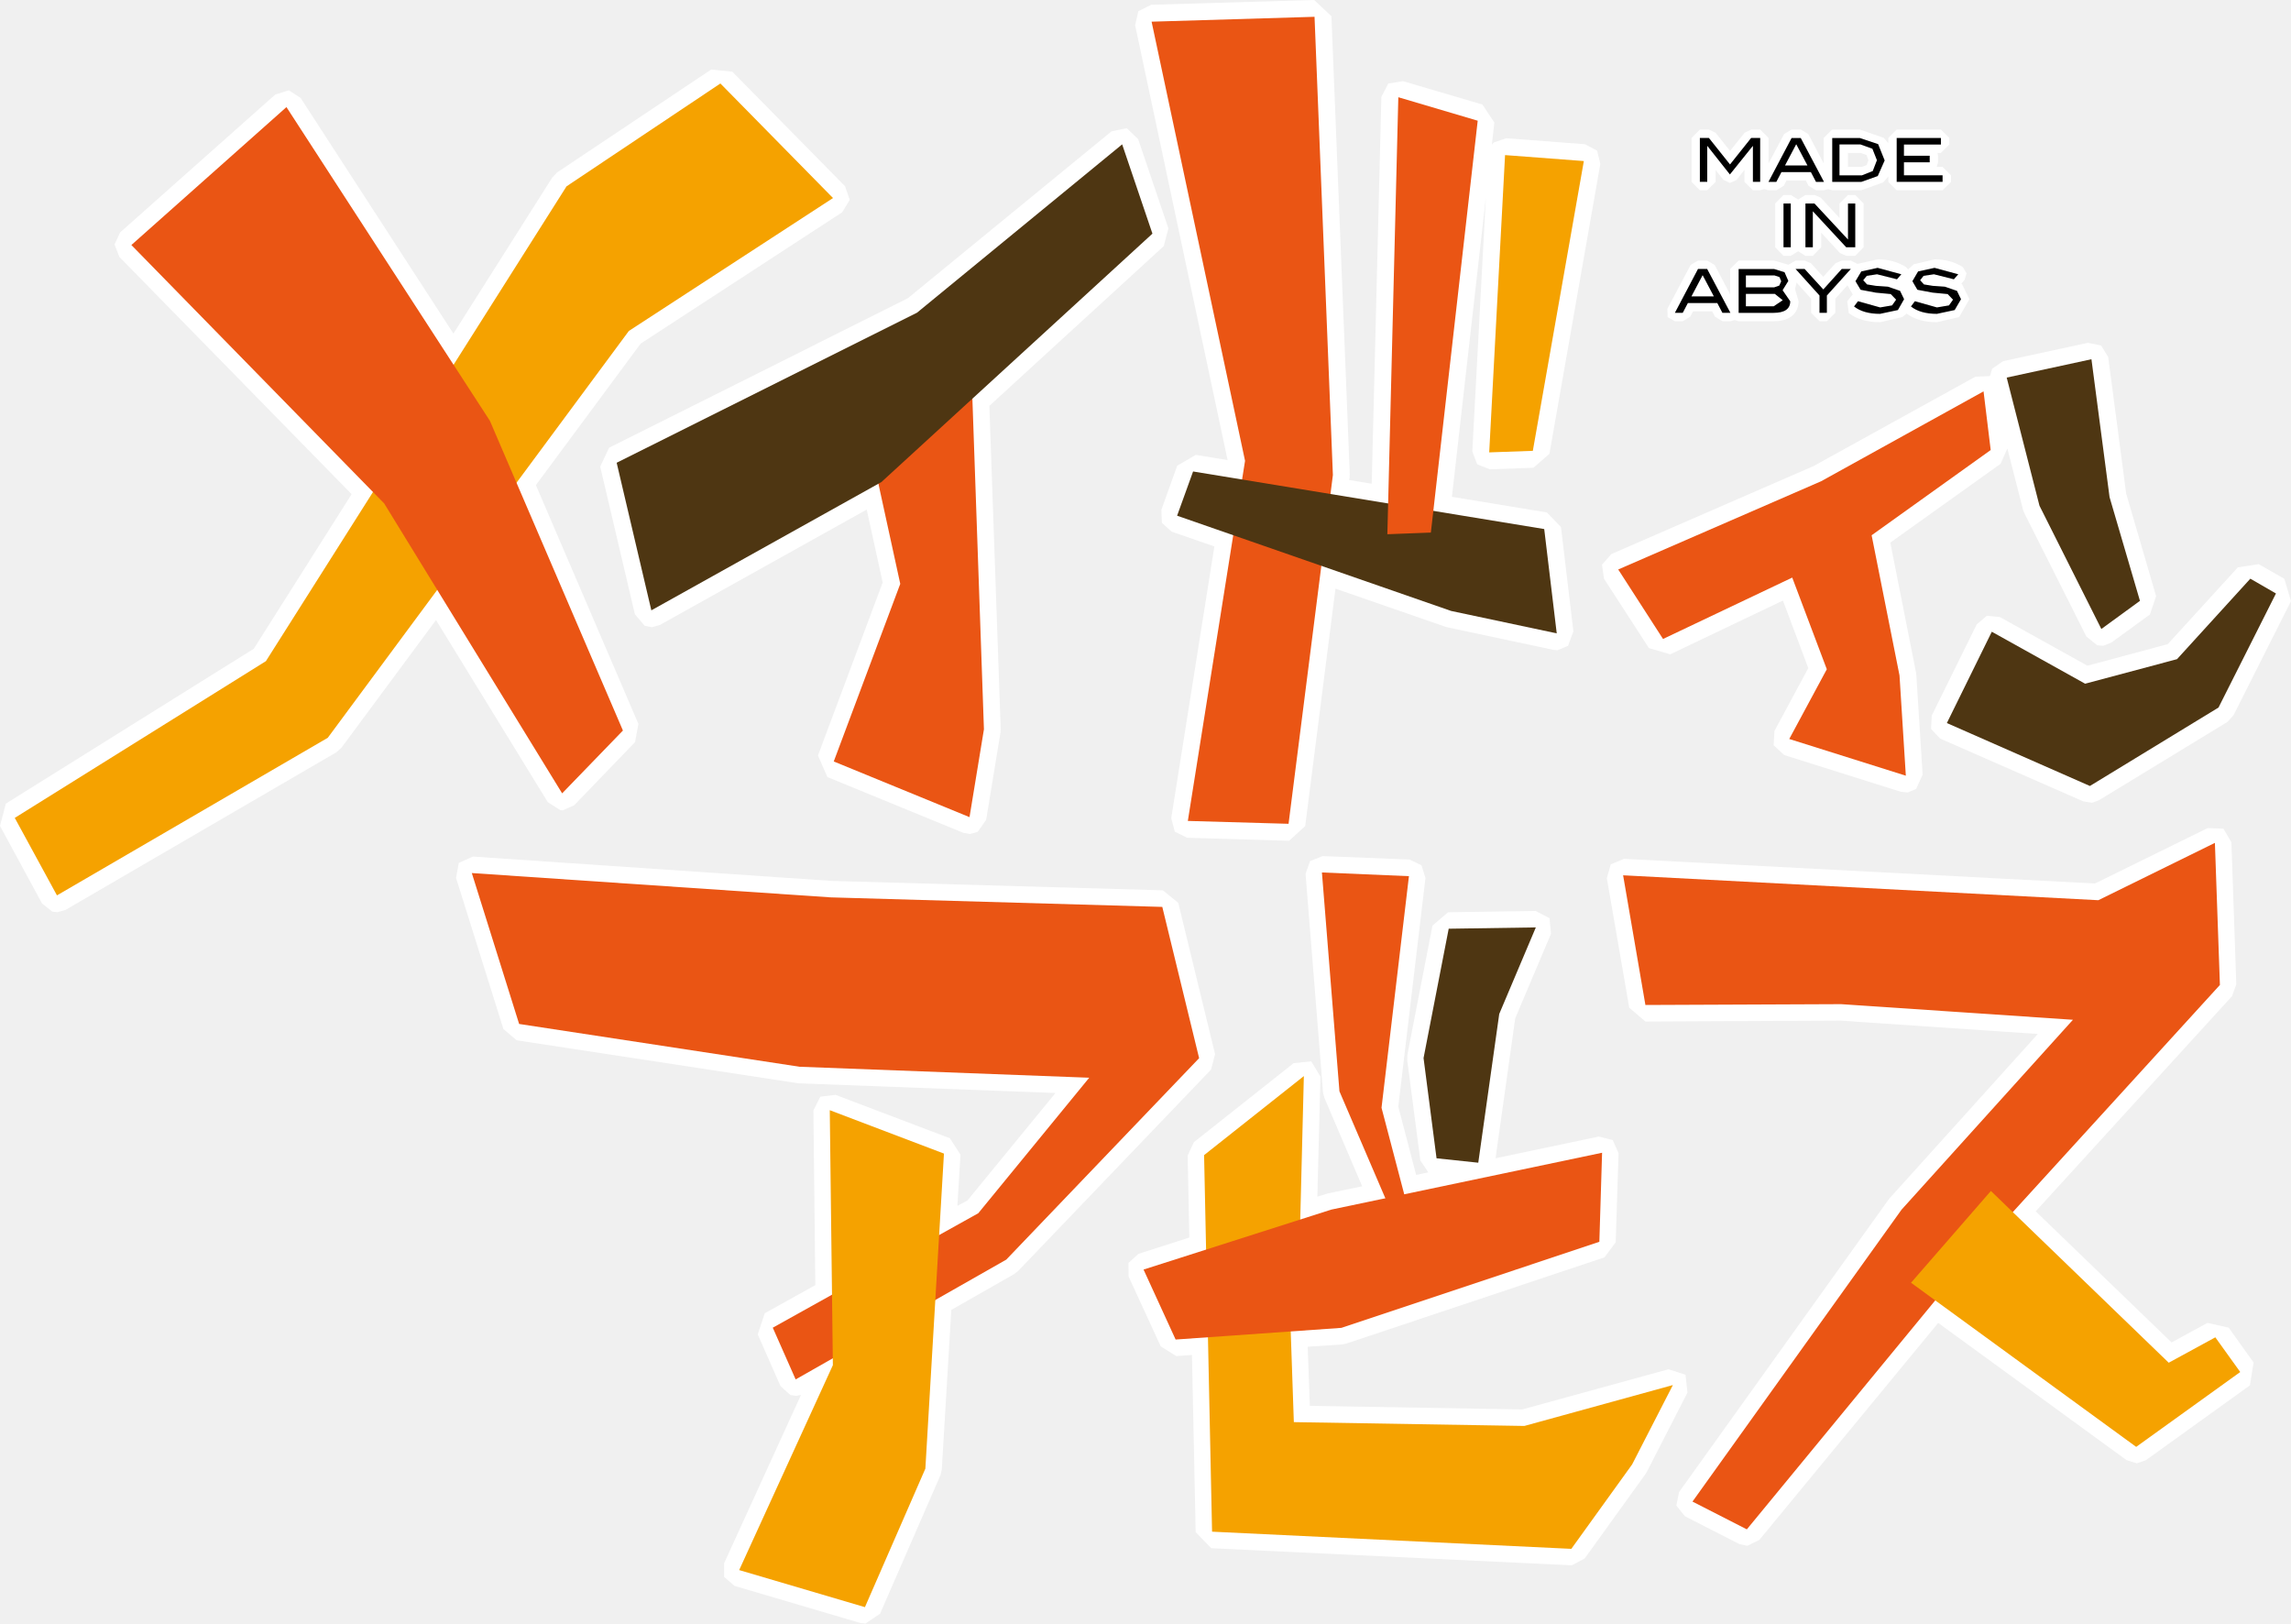
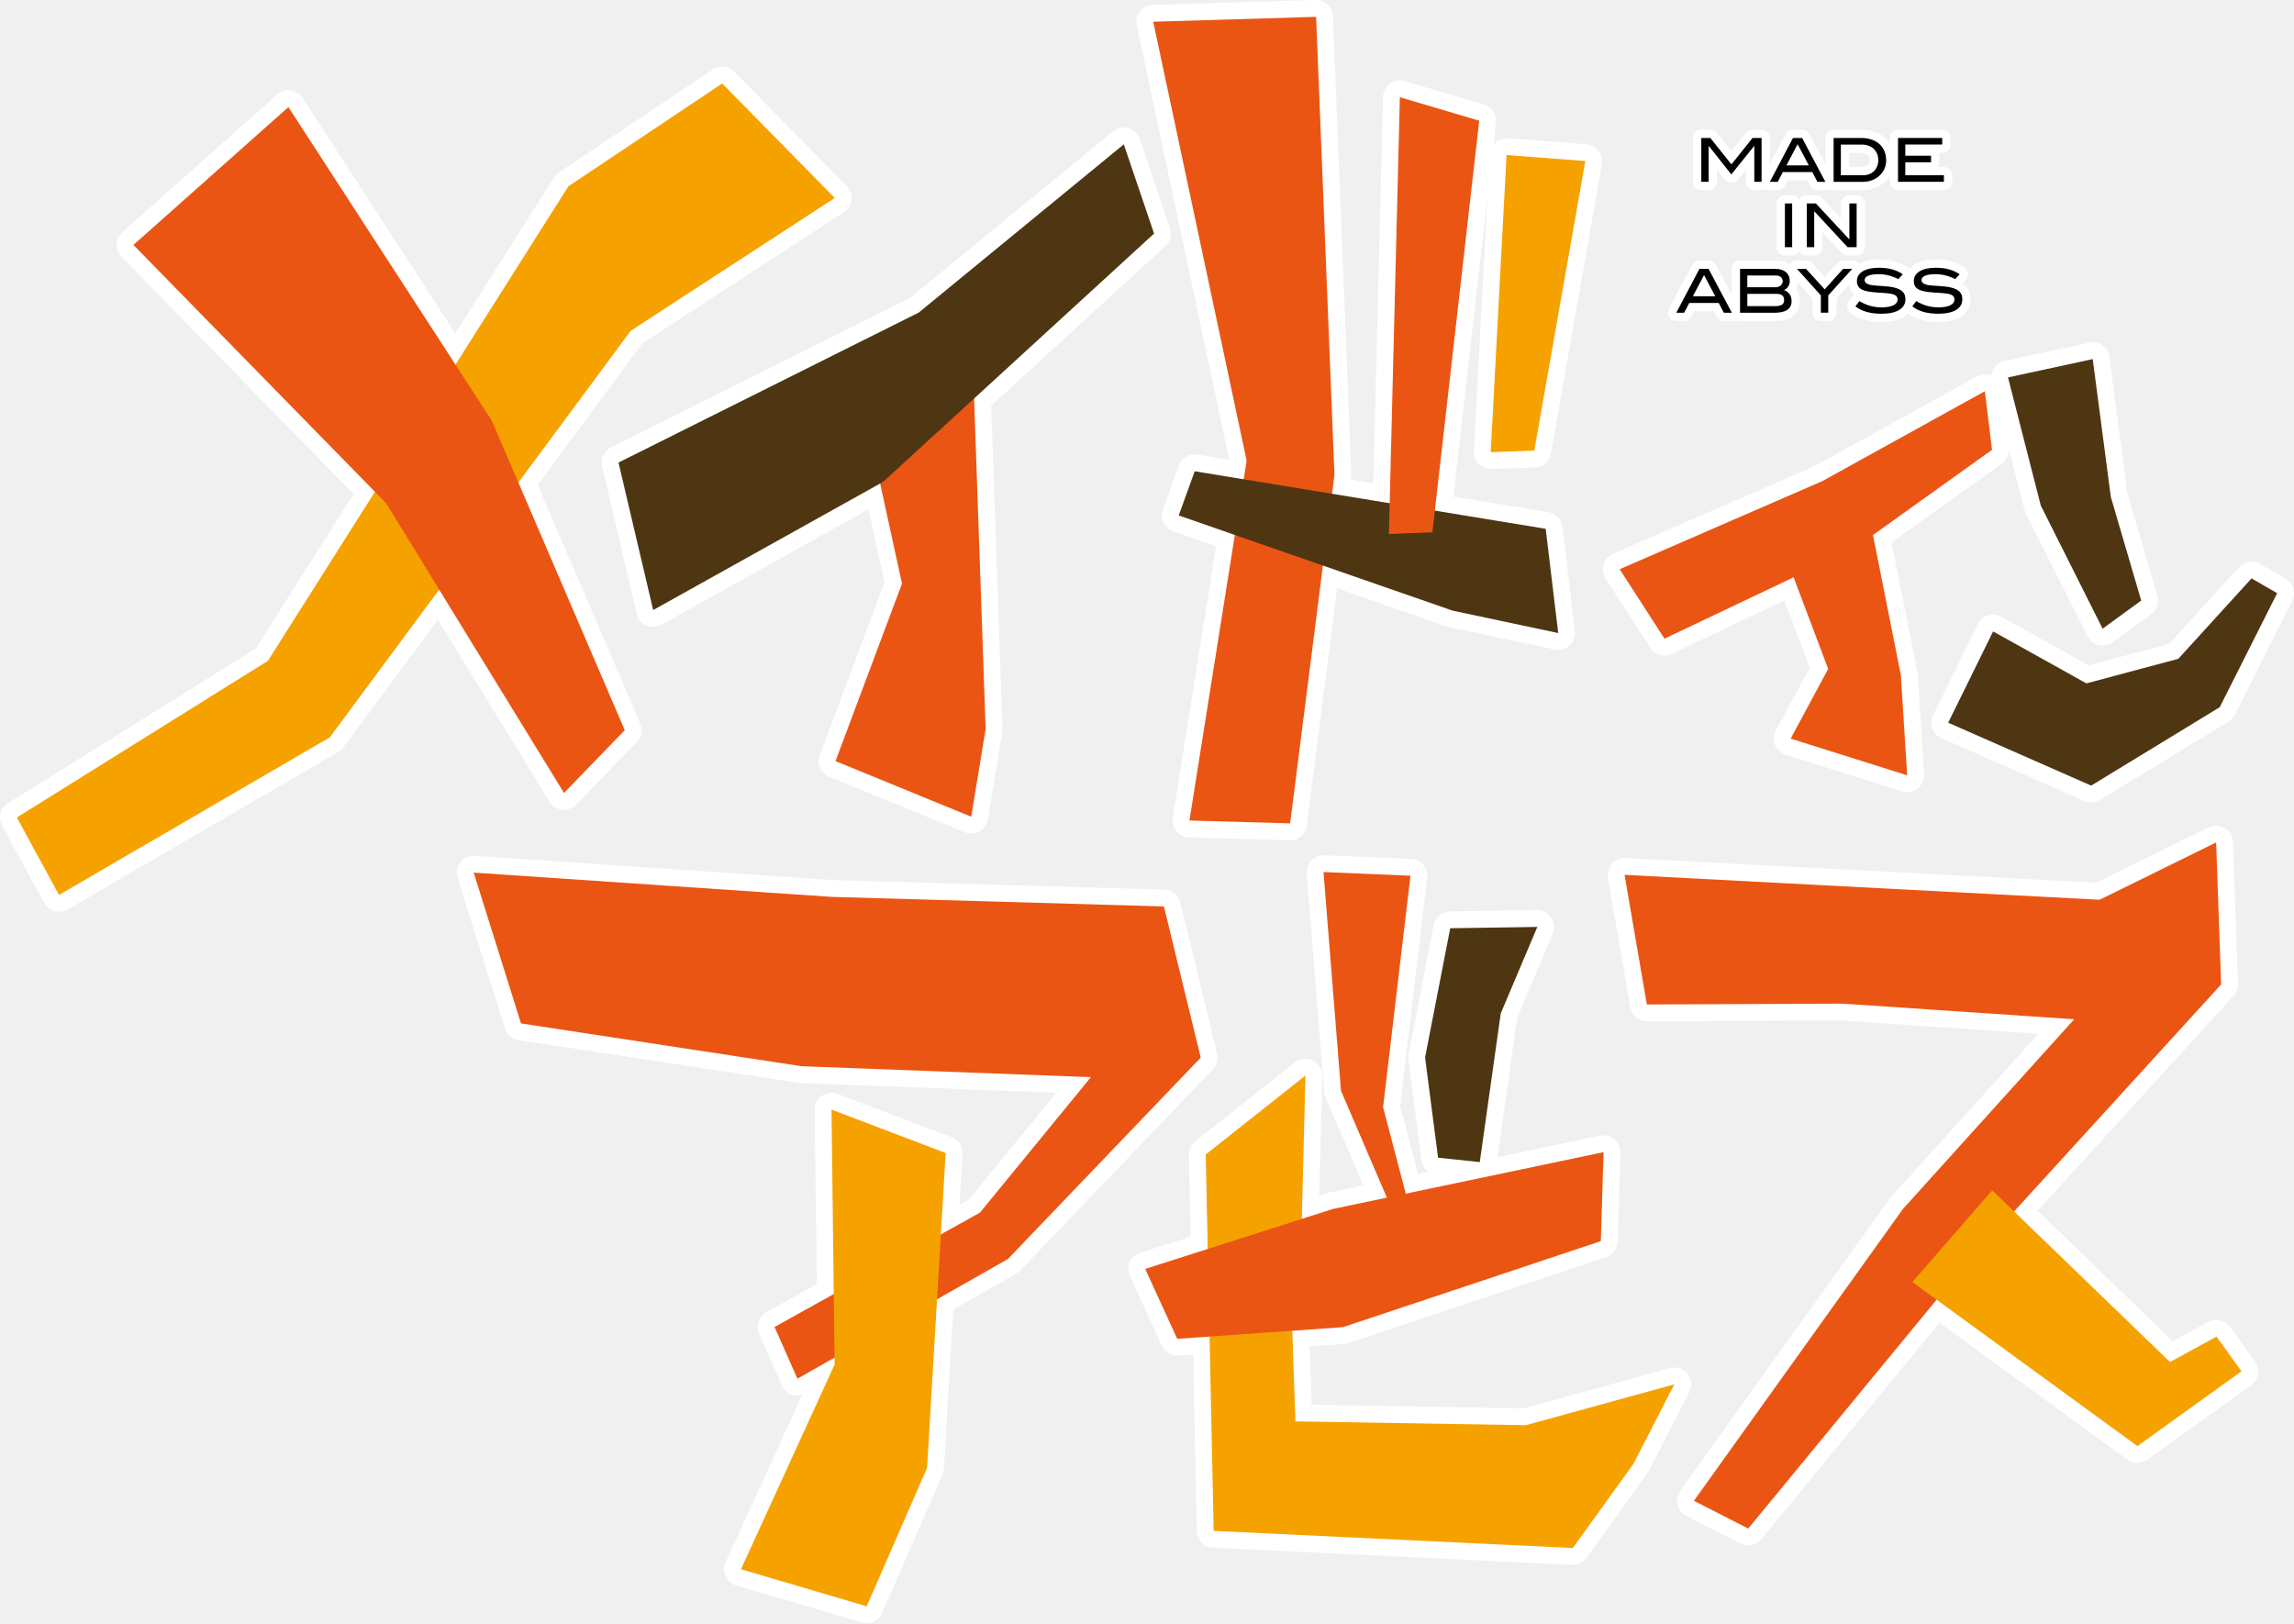
- <svg xmlns="http://www.w3.org/2000/svg" version="1.1" id="레이어_1" x="0px" y="0px" viewBox="0 0 720 510.19" enable-background="new 0 0 720 510.19" xml:space="preserve">
-   <polygon fill="#FFFFFF" points="594.074,170.512 628.723,145.753 630.859,140.921 635.802,160.249 636.216,161.299 655.693,200.031   659.141,202.803 661.05,202.915 663.521,201.941 675.659,193.101 677.607,187.332 668.203,155.117 662.547,112.19 660.339,108.593   656.18,107.731 629.51,113.501 626.101,115.86 625.39,118.183 620.82,118.369 569.949,146.464 506.419,174.109 503.461,177.443   504.096,181.863 518.219,203.664 524.925,205.612 560.324,188.718 568.301,209.957 557.662,229.698 557.402,234.193   560.735,237.265 597.369,248.803 599.58,249.027 602.202,247.903 604.225,243.408 602.239,211.867 602.127,211.194 " />
-   <polygon fill="#FFFFFF" points="717.903,181.889 709.849,177.282 703.294,178.294 681.268,202.417 656.02,209.197 628.524,193.914   624.405,193.502 621.22,196.237 607.099,224.855 606.873,229.05 609.722,232.085 654.71,251.825 657.481,252.276 659.541,251.526   699.997,226.878 701.945,224.743 720,188.894 " />
-   <polygon fill="#FFFFFF" points="168.417,152.442 201.342,107.979 264.685,66.7 267.046,62.804 265.585,58.533 230.148,22.535   223.481,21.861 175.084,54.188 173.584,55.761 142.495,104.832 94.471,30.776 90.762,28.379 86.494,29.728 37.759,73.03   35.998,76.813 37.496,80.709 110.505,155.29 79.751,203.874 1.836,252.534 0,259.538 13.224,283.924 16.445,286.471 18.055,286.658   20.565,285.947 105.671,236.426 107.283,235.002 137.026,194.847 172.162,252.084 176.094,254.594 176.881,254.632 180.477,253.021   199.582,233.204 200.631,227.474 " />
-   <polygon fill="#FFFFFF" points="365.735,77.34 367.194,71.759 357.681,43.703 354.121,40.294 349.326,41.268 285.273,93.748   191.438,140.684 188.628,146.64 199.529,193.014 202.6,196.648 204.886,197.098 207.321,196.423 272.387,160.126 277.406,183.051   257.067,237.403 260.025,244.183 302.653,261.677 304.864,262.089 307.26,261.414 309.919,257.631 314.453,230.024 314.49,229.012   310.932,127.536 " />
-   <polygon fill="#FFFFFF" points="486.158,161.036 456.301,156.129 466.978,61.919 462.707,141.895 464.243,145.902 468.215,147.475   481.924,146.988 486.944,142.607 502.939,51.506 501.927,47.348 498.143,45.325 473.384,43.453 469.488,44.764 468.85,45.437   469.637,38.507 465.892,32.851 440.944,25.51 436.298,26.258 434.126,30.454 431.092,152.008 424.011,150.848 424.162,149.91   424.199,149.05 418.43,5.094 413,0 361.794,1.499 357.747,3.521 356.736,7.904 385.805,144.591 375.802,142.944 369.958,146.352   364.976,160.249 365.164,164.332 368.236,167.067 381.646,171.712 368.086,257.118 369.21,261.351 373.106,263.261 404.758,264.199   405.133,264.199 410.19,259.591 419.704,184.972 454.28,196.959 454.954,197.147 488.103,204.189 489.416,204.338 492.786,202.953   494.473,198.42 490.577,165.644 " />
-   <polygon fill="#FFFFFF" points="381.87,331.286 370.294,283.714 365.461,279.78 261.326,276.822 148.611,269.18 144.191,271.165   143.329,275.885 158.202,323.346 162.358,326.904 250.461,340.351 251.063,340.427 331.71,343.461 304.066,377.211 300.882,378.934   301.856,362.865 298.522,357.695 262.599,344.06 257.805,344.622 255.631,348.967 256.232,403.845 240.349,412.685 238.138,419.315   245.292,435.573 248.401,438.382 250.237,438.645 251.735,438.344 227.575,491.237 227.575,495.544 230.833,498.354   270.352,510.004 272.001,510.19 276.571,507.119 295.564,463.554 295.975,461.794 298.973,411.636 318.788,400.324 319.986,399.388   380.594,336.119 " />
-   <polygon fill="#FFFFFF" points="517.547,462.539 530.318,437.63 529.719,432.011 524.362,430.287 478.4,442.911 411.649,441.787   410.975,423.208 421.912,422.459 423.149,422.196 504.247,395.113 507.768,390.393 508.667,362.374 506.833,358.253 502.45,357.167   470.01,363.985 476.192,320.008 487.429,293.45 486.979,288.542 482.596,286.257 455.215,286.67 455.1,286.67 450.194,290.865   442.29,331.508 442.254,333.156 446.374,364.66 448.884,368.406 445.061,369.229 439.444,347.765 447.983,275.918 446.749,271.948   443.04,270.112 415.657,269.026 411.724,270.599 410.3,274.607 415.808,343.382 416.219,344.994 428.095,372.787 417.305,375.035   416.818,375.186 414.009,376.047 414.982,338.326 412.099,333.531 406.555,334.093 375.201,358.928 373.253,363.123   373.778,388.896 357.783,394.027 354.635,396.874 354.674,401.107 364.789,423.095 369.656,426.129 369.883,426.129   374.602,425.792 375.763,481.456 380.669,486.513 493.609,491.87 494.02,491.87 498.028,489.735 517.133,463.213 " />
-   <polygon fill="#FFFFFF" points="708.241,428.152 700.411,417.214 693.744,415.716 682.468,421.859 639.766,380.655 701.46,313.04   702.809,309.332 701.273,264.681 698.762,260.41 693.819,260.224 658.381,277.642 510.381,269.888 506.225,271.611 504.988,275.956   512.03,316.674 517.124,321.019 578.408,320.72 640.438,324.915 593.766,376.646 593.43,377.096 527.689,468.87 526.827,473.103   529.522,476.474 546.606,485.202 549.153,485.765 552.934,483.891 609.123,415.716 668.309,458.831 671.53,459.842 674.377,458.868   707.08,435.344 " />
-   <path fill="#FFFFFF" d="M534.23,59.784h2.284l2.659-2.622v-3.746l2.435,3.072l2.06,1.012l2.099-0.974l2.471-3.146v3.783l2.659,2.622  h2.286l1.237-0.375l1.347,0.375h2.51l2.323-1.423l0.862-1.648h6.068l0.823,1.648l2.398,1.423h2.471l1.312-0.375l1.273,0.375h9.138  l6.893-2.473l1.612-1.835v1.685l2.622,2.622h14.42l2.661-2.622v-2.06l-2.661-2.659h-1.834l0.412-1.424v-2.06l-0.151-0.899h1.049  l2.659-2.66v-2.06l-2.659-2.622h-13.896l-2.622,2.622v1.648l-1.424-1.648l-7.492-2.622h-8.727l-2.659,2.622v8.016l-4.87-9.252  l-2.323-1.387h-2.922l-2.323,1.387l-4.906,9.252v-8.016l-2.622-2.622h-2.846l-2.06,1.012l-4.57,5.694l-4.534-5.694l-2.097-1.012  h-2.846l-2.622,2.622v13.822L534.23,59.784z M587.197,50.344l-0.562,1.536l-1.5,0.562h-4.383V48.06h3.971l1.872,0.637  L587.197,50.344" />
-   <polygon fill="#FFFFFF" points="583.061,61.281 580.775,61.281 578.116,63.941 578.116,68.512 572.196,62.106 570.249,61.281   567.402,61.281 565.118,62.706 562.795,61.281 560.509,61.281 557.886,63.941 557.886,77.689 560.509,80.386 562.795,80.386   565.118,78.963 567.402,80.386 569.725,80.386 572.347,77.689 572.347,73.119 578.264,79.525 580.212,80.386 583.061,80.386   585.681,77.689 585.681,63.941 " />
-   <path fill="#FFFFFF" d="M616.61,89.264l-0.226-0.15l1.013-1.124l0.636-2.098l-1.123-1.91c-2.474-1.648-5.469-2.472-8.917-2.472  l-6.555,1.535l-1.76,1.611l-0.638-0.674c-2.435-1.648-5.469-2.472-8.951-2.472l-6.331,1.423l-2.099-1.049h-2.846l-1.985,0.862  l-3.82,4.233l-3.896-4.271l-1.948-0.824h-2.849l-2.247,1.311l-4.531-1.311h-11.125l-2.659,2.622v8.016l-4.87-9.252l-2.359-1.387  h-2.885l-2.323,1.387l-7.305,13.784l0.075,2.585l2.284,1.311h2.474l2.396-1.461l0.825-1.648h6.031l0.86,1.648l2.362,1.461h2.508  l1.312-0.375l1.273,0.375h10.974c7.305,0,7.867-4.794,7.867-6.255l-1.123-3.858l0.487-2.06l4.568,5.094v4.421l2.661,2.659h2.284  l2.659-2.659v-4.421l3.82-4.233l1.687,2.922l-0.487,0.487l-1.273,1.648l0.487,3.671c2.396,1.91,5.73,2.884,9.852,2.884l6.966-1.611  l1.385-1.086c2.398,1.798,5.583,2.697,9.516,2.697l6.966-1.611l3.221-5.619L616.61,89.264" />
-   <polygon points="553.177,57.146 550.89,57.146 550.89,45.872 550.854,45.872 543.661,54.825 536.58,45.872 536.544,45.872   536.544,57.146 534.221,57.146 534.221,43.362 537.067,43.362 543.698,51.678 550.328,43.362 553.177,43.362 " />
-   <path d="M573.234,57.158h-2.51l-1.61-3.071h-9.253l-1.612,3.071h-2.471l7.266-13.784h2.885L573.234,57.158z M568.029,51.989  l-3.523-6.667l-3.521,6.667H568.029z" />
-   <path d="M584.511,43.373l5.732,1.91l2.06,5.132l-2.172,4.908l-5.169,1.836h-9.141V43.373H584.511z M585.148,55.097l3.407-1.348  l1.312-3.409l-1.424-3.596l-3.745-1.348h-6.594v9.701H585.148z" />
-   <polygon points="610.499,57.146 596.077,57.146 596.077,43.362 609.973,43.362 609.973,45.422 598.361,45.422 598.361,48.943   606.452,48.943 606.452,51.004 598.361,51.004 598.361,55.087 610.499,55.087 " />
-   <rect x="560.509" y="63.953" width="2.284" height="13.748" />
-   <polygon points="583.061,77.704 580.212,77.704 569.725,66.392 569.725,77.704 567.402,77.704 567.402,63.957 570.249,63.957   580.775,75.27 580.775,63.957 583.061,63.957 " />
-   <path d="M543.823,98.31h-2.51l-1.61-3.071h-9.253l-1.612,3.071h-2.471l7.266-13.784h2.885L543.823,98.31z M538.617,93.141  l-3.523-6.667l-3.521,6.667H538.617z" />
-   <path d="M560.228,91.198l2.398,3.483c0,2.397-1.76,3.634-5.245,3.634h-10.974V84.53h11.125l3.295,1.012l1.2,2.734L560.228,91.198   M557.569,90.298l1.612-0.561l0.599-1.349l-0.526-1.311l-1.573-0.524h-8.99v3.745H557.569z M557.42,96.254l2.846-1.91l-2.474-1.985  h-9.102v3.895H557.42z" />
-   <polygon points="581.671,84.51 574.14,92.864 574.14,98.296 571.819,98.296 571.819,92.864 564.288,84.51 567.137,84.51   573.017,90.954 578.822,84.51 " />
-   <path d="M596.162,87.765l-6.258-1.573l-3.221,0.487l-1.123,1.387l1.198,1.311l2.773,0.449l3.782,0.262l3.82,1.311l1.276,2.622  l-1.948,3.409l-5.62,1.198c-3.484,0-6.219-0.786-8.167-2.322l1.237-1.648l6.966,1.948l3.747-0.637l1.273-1.798l-1.685-1.76  l-4.721-0.449l-4.758-0.9l-1.61-2.697l1.836-3.072l5.13-1.124l7.456,2.022L596.162,87.765z" />
-   <path d="M614.047,87.765l-6.258-1.573l-3.258,0.487l-1.086,1.387l1.198,1.311l2.773,0.449l3.782,0.262l3.82,1.311l1.276,2.622  l-1.987,3.409l-5.581,1.198c-3.484,0-6.255-0.786-8.167-2.322l1.237-1.648l6.93,1.948l3.784-0.637l1.273-1.798l-1.685-1.76  l-4.721-0.449l-4.794-0.9l-1.573-2.697l1.797-3.072l5.169-1.124l7.456,2.022L614.047,87.765z" />
-   <polygon fill="#EA5514" points="373.305,257.975 391.285,144.812 361.917,6.813 413.124,5.278 418.892,149.27 404.957,258.875 " />
-   <polygon fill="#F5A200" points="468.018,142.16 473,48.737 497.759,50.611 481.727,141.674 " />
-   <polygon fill="#EA5514" points="623.376,122.991 572.318,151.236 508.564,178.956 522.647,200.795 563.252,181.503 574.117,210.309   562.317,232.222 598.951,243.76 596.966,212.257 588.201,168.204 625.623,141.421 " />
-   <polygon fill="#4E3612" points="707.219,181.851 684.18,207.137 655.299,214.853 625.971,198.521 611.848,227.215 656.799,246.993   697.217,222.345 715.272,186.497 " />
-   <polygon fill="#4E3612" points="660.396,197.656 672.531,188.815 662.979,156.226 657.286,112.887 630.653,118.655 640.953,158.923   " />
-   <polygon fill="#EA5514" points="163.149,321.775 148.277,274.352 260.992,281.994 365.278,284.991 376.851,332.526 316.243,395.832   250.052,433.479 242.862,417.221 307.441,381.26 342.314,338.67 251.289,335.223 " />
-   <polygon fill="#EA5514" points="517.108,315.812 510.102,275.058 659.451,282.886 696.085,264.869 697.658,309.519 616.896,398.073   548.984,480.595 531.902,471.867 597.607,380.13 651.472,320.458 578.614,315.551 " />
-   <polygon fill="#F5A200" points="525.741,435.25 479.066,448.099 406.619,446.899 405.533,415.247 408.268,397.754 409.767,338.157   378.413,362.992 380.923,481.325 493.824,486.719 512.928,460.198 " />
-   <polygon fill="#F5A200" points="226.4,26.235 178.04,58.563 83.567,207.762 4.641,257.021 17.902,281.369 103.01,231.849   197.632,104.001 261.797,62.235 " />
-   <polygon fill="#EA5514" points="153.967,132.247 90.024,33.656 41.289,76.996 120.74,158.207 176.666,249.307 195.77,229.567 " />
-   <polygon fill="#EA5514" points="269.856,123.577 282.929,183.475 262.026,239.288 304.693,256.782 309.224,229.174 304.917,105.859   " />
-   <polygon fill="#4E3612" points="193.802,145.419 288.197,98.259 352.664,45.366 362.18,73.423 276.996,151.488 204.701,191.793 " />
-   <polygon fill="#4E3612" points="374.954,148.16 485.307,166.253 489.24,199.03 456.052,191.988 369.933,162.058 " />
-   <polygon fill="#EA5514" points="436.01,167.879 439.455,30.554 464.404,37.933 449.682,167.355 " />
-   <polygon fill="#F5A200" points="290.817,461.512 296.659,362.509 260.775,348.874 261.749,428.999 232.306,493.391 271.825,505.04   " />
-   <polygon fill="#EA5514" points="369.466,420.944 359.388,398.957 418.387,380.114 503.493,362.246 502.633,390.229 421.572,417.273   " />
-   <polygon fill="#EA5514" points="434.176,348.113 442.791,275.331 415.447,274.169 420.952,342.945 436.984,380.291 441.817,377.219   " />
-   <polygon fill="#4E3612" points="464.58,365.377 471.171,318.629 482.671,291.433 455.288,291.846 447.384,332.489 451.468,363.992   " />
-   <polygon fill="#F5A200" points="600.586,403.095 671.345,454.676 704.046,431.152 696.218,420.251 681.572,428.231 625.683,374.252   " />
+ <svg xmlns="http://www.w3.org/2000/svg" version="1.1" id="레이어_1" x="0px" y="0px" viewBox="0 0 720 509.489" enable-background="new 0 0 720 509.489" xml:space="preserve">
+   <g>
+     <path fill="#FFFFFF" d="M533.969,59.676h2.319c1.441,0,2.609-1.168,2.609-2.609v-3.798l2.45,3.098   c0.493,0.623,1.242,0.987,2.036,0.991c0.003,0,0.007,0,0.01,0c0.791,0,1.539-0.358,2.034-0.975l2.575-3.205v3.889   c0,1.441,1.168,2.609,2.609,2.609h2.282c0.469,0,0.902-0.134,1.282-0.35c0.393,0.23,0.844,0.361,1.315,0.361h2.467   c0.97,0,1.859-0.538,2.31-1.396l0.876-1.669h6.082l0.874,1.668c0.45,0.859,1.34,1.398,2.31,1.398h2.506   c0.464,0,0.91-0.125,1.3-0.35c0.38,0.216,0.813,0.35,1.282,0.35h9.142c2.619,0,5.056-0.881,6.862-2.481   c0.635-0.552,1.165-1.171,1.61-1.836v1.696c0,1.441,1.168,2.609,2.609,2.609h14.398c1.441,0,2.609-1.168,2.609-2.609V55.01   c0-1.441-1.168-2.609-2.609-2.609h-1.882c0.285-0.418,0.451-0.923,0.451-1.467v-2.058c0-0.319-0.057-0.624-0.162-0.906h1.068   c1.441,0,2.609-1.168,2.609-2.609v-2.057c0-1.441-1.168-2.609-2.609-2.609H595.72c-1.441,0-2.609,1.168-2.609,2.609v1.712   c-1.74-2.692-4.895-4.311-8.908-4.311h-8.706c-1.441,0-2.609,1.168-2.609,2.609v8.139l-4.96-9.36   c-0.452-0.853-1.339-1.387-2.305-1.387h-2.88c-0.968,0-1.857,0.536-2.308,1.392l-4.935,9.362v-8.157   c0-1.441-1.168-2.609-2.609-2.609h-2.844c-0.794,0-1.545,0.362-2.04,0.982l-4.579,5.743l-4.579-5.743   c-0.495-0.621-1.246-0.982-2.04-0.982h-2.842c-1.441,0-2.609,1.168-2.609,2.609v13.761   C531.36,58.508,532.528,59.676,533.969,59.676z M584.83,52.397h-4.443v-4.4h4.006c0.942,0,2.523,0.298,2.523,2.296   C586.917,51.611,586.137,52.397,584.83,52.397z" />
+     <path fill="#FFFFFF" d="M582.726,61.257h-2.282c-1.441,0-2.609,1.168-2.609,2.609v4.66l-5.99-6.437   c-0.494-0.53-1.185-0.832-1.91-0.832h-2.842c-1.003,0-1.863,0.572-2.299,1.401c-0.436-0.832-1.297-1.406-2.302-1.406h-2.28   c-1.441,0-2.609,1.168-2.609,2.609v13.724c0,1.441,1.168,2.609,2.609,2.609h2.28c1.003,0,1.863-0.572,2.3-1.402   c0.436,0.832,1.297,1.405,2.302,1.405h2.319c1.441,0,2.609-1.168,2.609-2.609v-4.641l5.948,6.415   c0.494,0.532,1.187,0.835,1.913,0.835h2.844c1.441,0,2.609-1.168,2.609-2.609V63.866C585.335,62.425,584.167,61.257,582.726,61.257   z" />
+     <path fill="#FFFFFF" d="M615.963,88.981l1.042-1.155c0.506-0.561,0.743-1.313,0.652-2.063c-0.091-0.749-0.503-1.423-1.129-1.845   c-2.436-1.647-5.436-2.482-8.915-2.482c-4.326,0-6.935,1.326-8.309,3.109c-0.175-0.239-0.38-0.457-0.632-0.627   c-2.436-1.647-5.436-2.482-8.915-2.482c-2.771,0-4.83,0.548-6.321,1.407c-0.474-0.644-1.231-1.067-2.093-1.067h-0.005h-2.844   c-0.739,0-1.444,0.314-1.938,0.863l-3.869,4.295l-3.931-4.308c-0.494-0.542-1.194-0.85-1.927-0.85h-2.844   c-0.938,0-1.791,0.506-2.254,1.306c-1.188-0.818-2.719-1.287-4.477-1.287h-11.12c-1.441,0-2.609,1.168-2.609,2.609v8.13   l-4.958-9.356c-0.452-0.853-1.339-1.387-2.305-1.387h-2.88c-0.968,0-1.856,0.536-2.308,1.392l-7.254,13.761   c-0.426,0.809-0.398,1.781,0.074,2.564c0.472,0.783,1.32,1.261,2.234,1.261h2.467c0.97,0,1.859-0.538,2.31-1.396l0.876-1.669h6.082   l0.874,1.668c0.45,0.859,1.34,1.398,2.311,1.398h2.506c0.462,0,0.907-0.124,1.295-0.346c0.381,0.217,0.815,0.351,1.284,0.351   h10.967c7.253,0,7.817-4.761,7.817-6.22c0-1.484-0.397-2.777-1.139-3.806c0.349-0.718,0.498-1.439,0.547-2.09l4.569,5.068v4.42   c0,1.441,1.168,2.609,2.609,2.609h2.317c1.441,0,2.609-1.168,2.609-2.609v-4.42l3.884-4.309c0.235,1.331,0.862,2.303,1.705,3.008   c-0.184,0.14-0.353,0.307-0.5,0.5l-1.256,1.654c-0.859,1.131-0.655,2.742,0.459,3.623c2.452,1.941,5.663,2.884,9.814,2.884   c4.419,0,6.905-1.222,8.315-2.689c2.417,1.802,5.538,2.689,9.541,2.689c9.39,0,10.12-5.505,10.12-7.192   C618.512,92.253,617.979,90.338,615.963,88.981z" />
+   </g>
+   <g>
+     <g>
+       <polygon points="552.893,57.067 550.61,57.067 550.61,45.811 550.574,45.811 543.393,54.749 536.324,45.811 536.288,45.811     536.288,57.067 533.969,57.067 533.969,43.306 536.81,43.306 543.43,51.607 550.049,43.306 552.893,43.306   " />
+     </g>
+     <g>
+       <path d="M572.916,57.078h-2.506l-1.607-3.065h-9.237l-1.609,3.065h-2.467l7.254-13.761h2.88L572.916,57.078z M567.719,51.918    l-3.517-6.656l-3.515,6.656H567.719z" />
+     </g>
+     <g>
+       <polygon points="610.118,57.067 595.72,57.067 595.72,43.306 609.593,43.306 609.593,45.362 598,45.362 598,48.877     606.078,48.877 606.078,50.935 598,50.935 598,55.01 610.118,55.01   " />
+     </g>
+     <g>
+       <rect x="560.212" y="63.862" width="2.28" height="13.724" />
+     </g>
+     <g>
+       <polygon points="582.726,77.589 579.882,77.589 569.413,66.297 569.413,77.589 567.094,77.589 567.094,63.866 569.935,63.866     580.444,75.16 580.444,63.866 582.726,63.866   " />
+     </g>
+     <g>
+       <path d="M543.555,98.161h-2.506l-1.607-3.065h-9.237l-1.609,3.065h-2.467l7.254-13.761h2.88L543.555,98.161z M538.358,93    l-3.517-6.656L531.326,93H538.358z" />
+     </g>
+     <g>
+       <polygon points="581.339,84.384 573.82,92.724 573.82,98.146 571.504,98.146 571.504,92.724 563.985,84.384 566.829,84.384     572.7,90.817 578.495,84.384   " />
+     </g>
+     <g>
+       <path d="M591.996,50.349c0,1.939-0.76,3.631-2.224,4.905c-1.329,1.178-3.136,1.825-5.132,1.825h-9.142V43.316h8.706    C589.012,43.316,591.996,46.091,591.996,50.349z M589.526,50.293c0-2.928-2.054-4.905-5.132-4.905h-6.615v9.617h7.051    C587.568,55.006,589.526,53.048,589.526,50.293z" />
+     </g>
+     <g>
+       <path d="M562.309,94.555c0,2.356-1.767,3.611-5.208,3.611h-10.967V84.404h11.12c2.831,0,4.485,1.503,4.485,3.764    c0,1.292-0.551,2.205-1.786,2.908C561.512,91.608,562.309,92.786,562.309,94.555z M559.515,88.301    c0-1.102-0.817-1.825-2.128-1.825h-8.972v3.688h8.876C558.565,90.164,559.515,89.327,559.515,88.301z M559.972,94.231    c0-1.368-0.799-1.997-2.49-1.997h-9.066v3.858h8.706C559.059,96.093,559.972,95.542,559.972,94.231z" />
+     </g>
+     <g>
+       <path d="M589.586,86.06c-2.852,0-4.354,0.723-4.354,1.864c0,0.627,0.399,1.045,1.197,1.33c1.503,0.533,3.766,0.362,6.561,0.723    c3.423,0.438,5.059,1.617,5.059,3.917c0,2.891-2.625,4.583-7.511,4.583c-3.499,0-6.2-0.742-8.196-2.321l1.256-1.654    c2.205,1.35,4.449,1.977,6.958,1.977c3.272,0,5.021-0.951,5.021-2.434c0-1.959-2.34-1.959-6.39-2.225    c-4.241-0.285-6.37-0.951-6.37-3.594c0-2.567,2.473-4.184,6.941-4.184c2.965,0,5.457,0.684,7.454,2.035l-1.389,1.541    C593.769,86.574,591.753,86.06,589.586,86.06z" />
+     </g>
+     <g>
+       <path d="M607.441,86.06c-2.852,0-4.354,0.723-4.354,1.864c0,0.627,0.399,1.045,1.197,1.33c1.504,0.533,3.766,0.362,6.561,0.723    c3.424,0.438,5.059,1.617,5.059,3.917c0,2.891-2.625,4.583-7.511,4.583c-3.499,0-6.2-0.742-8.196-2.321l1.254-1.654    c2.206,1.35,4.45,1.977,6.96,1.977c3.272,0,5.021-0.951,5.021-2.434c0-1.959-2.34-1.959-6.39-2.225    c-4.241-0.285-6.37-0.951-6.37-3.594c0-2.567,2.473-4.184,6.942-4.184c2.967,0,5.457,0.684,7.454,2.035l-1.389,1.541    C611.625,86.574,609.609,86.06,607.441,86.06z" />
+     </g>
+   </g>
+   <g>
+     <path fill="#FFFFFF" d="M385.821,144.348l-9.994-1.639c-0.288-0.047-0.575-0.07-0.858-0.07c-2.194,0-4.202,1.37-4.968,3.49   l-5.012,13.874c-0.48,1.329-0.408,2.795,0.2,4.071c0.608,1.276,1.702,2.255,3.036,2.719l13.429,4.667l-13.547,85.266   c-0.239,1.502,0.181,3.034,1.152,4.204c0.971,1.171,2.399,1.866,3.919,1.909l31.598,0.898c0.051,0.001,0.102,0.002,0.152,0.002   c2.652,0,4.905-1.973,5.242-4.619l9.467-74.46l34.562,12.012c0.209,0.073,0.422,0.132,0.638,0.178l33.132,7.03   c0.364,0.077,0.732,0.115,1.097,0.115c1.307,0,2.583-0.485,3.566-1.385c1.259-1.151,1.885-2.838,1.682-4.531l-3.926-32.721   c-0.28-2.336-2.071-4.206-4.393-4.587l-29.825-4.89l10.68-93.89l-4.248,79.662c-0.079,1.481,0.468,2.928,1.507,3.986   c0.996,1.013,2.355,1.582,3.771,1.582c0.062,0,0.125-0.001,0.187-0.003l13.686-0.485c2.494-0.088,4.586-1.909,5.019-4.366   l16.004-90.909c0.259-1.47-0.116-2.981-1.032-4.16c-0.916-1.179-2.287-1.915-3.775-2.028l-24.716-1.87   c-0.133-0.01-0.266-0.015-0.399-0.015c-1.28,0-2.521,0.465-3.489,1.315c-0.232,0.204-0.433,0.433-0.624,0.67l0.783-6.888   c0.29-2.549-1.293-4.939-3.753-5.666l-24.906-7.367c-0.492-0.146-0.997-0.217-1.499-0.217c-1.105,0-2.196,0.347-3.111,1.012   c-1.329,0.967-2.133,2.498-2.174,4.142l-3.045,121.374l-7.069-1.159l0.115-0.901c0.037-0.291,0.05-0.585,0.038-0.878L418.359,5.075   C418.245,2.232,415.905,0,413.08,0c-0.054,0-0.107,0.001-0.161,0.002l-51.12,1.533c-1.567,0.047-3.032,0.787-3.999,2.02   c-0.968,1.233-1.339,2.831-1.012,4.364L385.821,144.348z" />
+     <path fill="#FFFFFF" d="M517.973,203.336c1.002,1.554,2.698,2.422,4.445,2.422c0.763,0,1.536-0.166,2.266-0.512l35.349-16.795   l7.97,21.132l-10.638,19.757c-0.747,1.387-0.836,3.036-0.243,4.496c0.593,1.46,1.806,2.579,3.309,3.052l36.571,11.518   c0.52,0.164,1.056,0.244,1.588,0.244c1.167,0,2.317-0.386,3.259-1.124c1.372-1.074,2.126-2.755,2.017-4.494l-1.981-31.45   c-0.015-0.235-0.045-0.469-0.091-0.699l-8.085-40.633l34.585-24.753c1.528-1.094,2.349-2.914,2.179-4.778l4.927,19.261   c0.094,0.367,0.227,0.723,0.397,1.062l19.41,38.667c0.697,1.388,1.969,2.399,3.478,2.766c0.412,0.1,0.83,0.149,1.246,0.149   c1.108,0,2.2-0.349,3.112-1.013l12.115-8.825c1.804-1.314,2.588-3.618,1.96-5.759l-9.421-32.141l-5.63-42.86   c-0.192-1.465-0.99-2.783-2.198-3.634c-0.898-0.632-1.963-0.964-3.043-0.964c-0.373,0-0.748,0.04-1.119,0.12l-26.588,5.759   c-1.403,0.304-2.623,1.166-3.378,2.387c-0.423,0.684-0.66,1.45-0.742,2.235c-0.65-0.27-1.337-0.413-2.026-0.413   c-0.882,0-1.764,0.221-2.559,0.661l-50.751,28.075l-63.415,27.572c-1.423,0.619-2.502,1.831-2.952,3.316s-0.224,3.092,0.617,4.396   L517.973,203.336z" />
+     <path fill="#FFFFFF" d="M717.355,181.62l-8.039-4.638c-0.826-0.476-1.736-0.708-2.639-0.708c-1.449,0-2.879,0.595-3.909,1.726   l-21.956,24.096l-25.266,6.751l-27.41-15.264c-0.794-0.442-1.68-0.668-2.572-0.668c-0.529,0-1.06,0.08-1.575,0.24   c-1.383,0.432-2.528,1.412-3.167,2.712l-14.099,28.646c-0.636,1.293-0.717,2.79-0.224,4.144c0.494,1.354,1.518,2.448,2.838,3.029   l44.875,19.744c0.681,0.299,1.406,0.448,2.129,0.448c0.958,0,1.911-0.26,2.752-0.773l40.349-24.606   c0.843-0.514,1.525-1.254,1.969-2.135l18.025-35.788C720.695,186.073,719.783,183.02,717.355,181.62z" />
+     <path fill="#FFFFFF" d="M382.002,330.73l-11.554-47.455c-0.563-2.314-2.604-3.965-4.984-4.033l-104.006-2.988l-112.421-7.622   c-0.12-0.008-0.239-0.012-0.358-0.012c-1.613,0-3.145,0.738-4.152,2.015c-1.08,1.371-1.414,3.187-0.892,4.853l14.847,47.342   c0.604,1.926,2.251,3.339,4.247,3.644l87.99,13.425c0.198,0.03,0.397,0.049,0.597,0.057l80.243,3.038l-27.438,33.51l-2.976,1.657   l0.94-15.937c0.136-2.305-1.24-4.432-3.399-5.253l-35.823-13.612c-0.608-0.231-1.244-0.345-1.877-0.345   c-1.069,0-2.128,0.324-3.028,0.953c-1.434,1.002-2.279,2.648-2.258,4.397l0.665,54.732l-15.834,8.817   c-2.387,1.329-3.368,4.258-2.263,6.756l7.178,16.23c0.604,1.367,1.759,2.414,3.178,2.882c0.54,0.178,1.099,0.266,1.656,0.266   c0.508,0,1.014-0.073,1.502-0.218l-24.026,52.544c-0.637,1.394-0.638,2.996-0.003,4.39c0.636,1.395,1.845,2.445,3.315,2.878   l39.452,11.63c0.497,0.146,1,0.217,1.495,0.217c2.055,0,3.986-1.205,4.844-3.173l18.96-43.454c0.249-0.571,0.395-1.181,0.432-1.803   l2.953-50.043l19.767-11.242c0.445-0.253,0.851-0.569,1.205-0.939l60.505-63.199C381.932,334.332,382.429,332.483,382.002,330.73z" />
+     <path fill="#FFFFFF" d="M529.605,431.195c-1.019-1.254-2.535-1.952-4.102-1.952c-0.467,0-0.938,0.062-1.403,0.19l-45.864,12.626   l-66.542-1.102l-0.629-18.339l10.817-0.762c0.443-0.031,0.88-0.118,1.301-0.259l80.924-26.999c2.101-0.701,3.543-2.638,3.611-4.852   l0.853-27.767c0.007-0.109,0.01-0.219,0.01-0.33c0-2.901-2.335-5.257-5.229-5.286c-0.02,0-0.04,0-0.06,0   c-0.062,0-0.124,0.001-0.187,0.003c-0.345,0.012-0.682,0.057-1.008,0.132l-32.097,6.739l6.163-43.709l11.141-26.346   c0.315-0.677,0.491-1.431,0.491-2.226c0-2.919-2.364-5.286-5.284-5.286h-0.005c-0.032,0-0.064,0-0.095,0.001l-27.321,0.412   c-2.5,0.038-4.632,1.822-5.109,4.276l-7.89,40.574c-0.108,0.556-0.126,1.126-0.053,1.689l4.076,31.45   c0.2,1.547,1.065,2.872,2.293,3.7l-3.352,0.704l-5.594-21.308l8.483-71.665c0.173-1.461-0.271-2.928-1.224-4.048   c-0.954-1.12-2.331-1.792-3.801-1.855l-27.298-1.159c-0.075-0.003-0.15-0.005-0.225-0.005c-1.433,0-2.808,0.582-3.807,1.619   c-1.051,1.091-1.583,2.579-1.462,4.089l5.496,68.659c0.046,0.573,0.185,1.135,0.412,1.663l11.853,27.613l-10.643,2.234   c-0.176,0.037-0.351,0.083-0.522,0.138l-2.658,0.849l0.945-37.567c0.052-2.051-1.088-3.946-2.923-4.862   c-0.748-0.373-1.556-0.557-2.36-0.557c-1.17,0-2.33,0.388-3.283,1.142l-31.301,24.793c-1.297,1.027-2.038,2.602-2.003,4.256   l0.545,25.691l-15.861,5.066c-1.441,0.46-2.616,1.516-3.227,2.9c-0.611,1.384-0.6,2.963,0.03,4.338l10.061,21.95   c0.865,1.888,2.749,3.084,4.804,3.084c0.124,0,0.248-0.004,0.373-0.013l4.605-0.324l1.176,55.442   c0.059,2.777,2.258,5.035,5.033,5.168l112.709,5.385c0.084,0.004,0.169,0.006,0.253,0.006c1.694,0,3.292-0.813,4.289-2.196   l19.072-26.476c0.154-0.214,0.292-0.44,0.413-0.675l12.791-24.906C531.164,435.078,530.928,432.822,529.605,431.195z" />
+     <path fill="#FFFFFF" d="M176.444,254.156c0.193,0.021,0.385,0.032,0.577,0.032c1.424,0,2.797-0.575,3.798-1.61l19.072-19.707   c1.482-1.532,1.9-3.804,1.058-5.762l-32.19-74.94l32.873-44.416l63.258-41.176c1.329-0.865,2.2-2.282,2.371-3.858   c0.172-1.577-0.374-3.147-1.486-4.278l-35.337-35.938c-1.025-1.042-2.392-1.58-3.771-1.58c-1.017,0-2.04,0.293-2.936,0.892   l-48.278,32.273c-0.613,0.41-1.134,0.944-1.528,1.567l-31.027,49.001L94.959,30.739c-0.839-1.293-2.2-2.156-3.727-2.362   c-0.236-0.032-0.473-0.048-0.708-0.048c-1.287,0-2.539,0.47-3.513,1.336L38.359,72.933c-1.08,0.961-1.72,2.322-1.77,3.766   c-0.05,1.445,0.493,2.847,1.504,3.88l72.879,74.493l-30.715,48.508l-77.77,48.537c-2.373,1.481-3.182,4.556-1.843,7.013   l13.238,24.307c0.683,1.254,1.844,2.178,3.219,2.563c0.467,0.131,0.946,0.195,1.423,0.195c0.926,0,1.844-0.243,2.659-0.717   l84.964-49.437c0.622-0.362,1.163-0.846,1.59-1.424l29.687-40.111l35.091,57.161C173.37,253.059,174.82,253.978,176.444,254.156z" />
+     <path fill="#FFFFFF" d="M188.981,146.399l10.88,46.296c0.379,1.614,1.494,2.957,3.011,3.626c0.682,0.301,1.409,0.45,2.134,0.45   c0.889,0,1.777-0.224,2.574-0.669l65.02-36.249l5.005,22.933l-20.322,54.26c-1.002,2.675,0.302,5.661,2.945,6.745l42.595,17.464   c0.644,0.264,1.326,0.395,2.005,0.395c0.892,0,1.78-0.226,2.578-0.671c1.406-0.786,2.377-2.169,2.638-3.758l4.524-27.562   c0.056-0.344,0.079-0.692,0.067-1.041l-3.538-101.283l54.692-50.122c1.545-1.416,2.108-3.61,1.435-5.595l-9.5-28.009   c-0.557-1.643-1.885-2.908-3.553-3.385c-0.478-0.137-0.967-0.204-1.452-0.204c-1.208,0-2.396,0.414-3.353,1.2l-63.899,52.427   l-93.704,46.814C189.573,141.556,188.42,144.014,188.981,146.399z" />
+     <path fill="#FFFFFF" d="M699.985,416.473c-1.024-1.426-2.643-2.203-4.297-2.203c-0.858,0-1.726,0.209-2.526,0.645l-11.213,6.109   l-42.439-40.989l61.524-67.46c0.931-1.021,1.426-2.367,1.377-3.748l-1.57-44.575c-0.063-1.792-1.03-3.429-2.568-4.35   c-0.833-0.499-1.773-0.75-2.715-0.75c-0.797,0-1.595,0.18-2.333,0.543l-35.336,17.379l-147.721-7.743   c-0.092-0.005-0.185-0.007-0.277-0.007c-1.506,0-2.945,0.643-3.951,1.775c-1.067,1.201-1.53,2.823-1.258,4.407l6.993,40.686   c0.436,2.537,2.637,4.391,5.209,4.391c0.008,0,0.015,0,0.023,0l61.213-0.261l61.68,4.155l-46.477,51.486   c-0.133,0.148-0.258,0.302-0.374,0.464l-65.593,91.582c-0.896,1.251-1.202,2.831-0.839,4.326c0.364,1.495,1.361,2.758,2.731,3.459   l17.052,8.713c0.765,0.391,1.588,0.579,2.403,0.579c1.541,0,3.052-0.674,4.084-1.927l55.946-67.981l59.013,43.019   c0.927,0.676,2.021,1.014,3.114,1.014c1.082,0,2.164-0.331,3.087-0.995l32.646-23.484c2.369-1.704,2.909-5.005,1.207-7.374   L699.985,416.473z" />
+   </g>
+   <g>
+     <g>
+       <polygon fill="#EA5514" points="373.326,257.555 391.275,144.584 361.957,6.819 413.077,5.286 418.836,149.034 404.924,258.453       " />
+     </g>
+     <g>
+       <polygon fill="#F5A200" points="467.878,141.936 472.852,48.672 497.568,50.542 481.564,141.451   " />
+     </g>
+     <g>
+       <polygon fill="#EA5514" points="622.973,122.8 572.001,150.997 508.355,178.67 522.415,200.471 562.951,181.212 573.797,209.97     562.018,231.846 598.589,243.364 596.608,211.914 587.857,167.936 625.216,141.199   " />
+     </g>
+     <g>
+       <polygon fill="#4E3612" points="706.674,181.56 683.674,206.803 654.842,214.506 625.563,198.202 611.465,226.847 656.34,246.592     696.689,221.986 714.713,186.198   " />
+     </g>
+     <g>
+       <polygon fill="#4E3612" points="659.93,197.338 672.045,188.513 662.509,155.979 656.826,112.713 630.238,118.471 640.52,158.671       " />
+     </g>
+     <g>
+       <polygon fill="#EA5514" points="163.526,321.247 148.679,273.904 261.203,281.534 365.312,284.525 376.866,331.98     316.361,395.179 250.282,432.761 243.104,416.531 307.573,380.631 342.387,338.113 251.517,334.672   " />
+     </g>
+     <g>
+       <polygon fill="#EA5514" points="516.885,315.294 509.891,274.609 658.987,282.424 695.559,264.437 697.129,309.012     616.504,397.415 548.706,479.798 531.654,471.085 597.247,379.503 651.022,319.932 578.287,315.033   " />
+     </g>
+     <g>
+       <polygon fill="#F5A200" points="525.503,434.529 478.907,447.356 406.583,446.159 405.499,414.56 408.229,397.097     409.726,337.601 378.425,362.394 380.931,480.526 493.64,485.911 512.712,459.435   " />
+     </g>
+     <g>
+       <polygon fill="#F5A200" points="226.67,26.208 178.392,58.481 84.079,207.427 5.287,256.602 18.525,280.909 103.489,231.473     197.95,103.842 262.007,62.146   " />
+     </g>
+     <g>
+       <polygon fill="#EA5514" points="154.36,132.04 90.525,33.616 41.872,76.883 121.189,157.956 177.02,248.901 196.092,229.195   " />
+     </g>
+     <g>
+       <polygon fill="#EA5514" points="270.052,123.384 283.103,183.181 262.235,238.9 304.83,256.364 309.354,228.802 305.054,105.696       " />
+     </g>
+     <g>
+       <polygon fill="#4E3612" points="194.127,145.19 288.362,98.11 352.72,45.306 362.22,73.315 277.18,151.248 205.007,191.485   " />
+     </g>
+     <g>
+       <polygon fill="#4E3612" points="374.972,147.926 485.138,165.988 489.064,198.709 455.932,191.679 369.959,161.8   " />
+     </g>
+     <g>
+       <polygon fill="#EA5514" points="435.924,167.611 439.364,30.52 464.27,37.886 449.573,167.088   " />
+     </g>
+     <g>
+       <polygon fill="#F5A200" points="290.978,460.747 296.809,361.912 260.986,348.299 261.959,428.289 232.565,492.572     272.017,504.202   " />
+     </g>
+     <g>
+       <polygon fill="#EA5514" points="369.494,420.248 359.433,398.298 418.331,379.487 503.293,361.65 502.435,389.584     421.511,416.583   " />
+     </g>
+     <g>
+       <polygon fill="#EA5514" points="434.094,347.541 442.694,274.881 415.396,273.722 420.892,342.381 436.897,379.664     441.722,376.597   " />
+     </g>
+     <g>
+       <polygon fill="#4E3612" points="464.446,364.775 471.026,318.106 482.507,290.957 455.17,291.369 447.279,331.942     451.356,363.392   " />
+     </g>
+     <g>
+       <polygon fill="#F5A200" points="600.221,402.429 670.861,453.923 703.506,430.439 695.691,419.556 681.07,427.522     625.276,373.635   " />
+     </g>
+   </g>
</svg>
